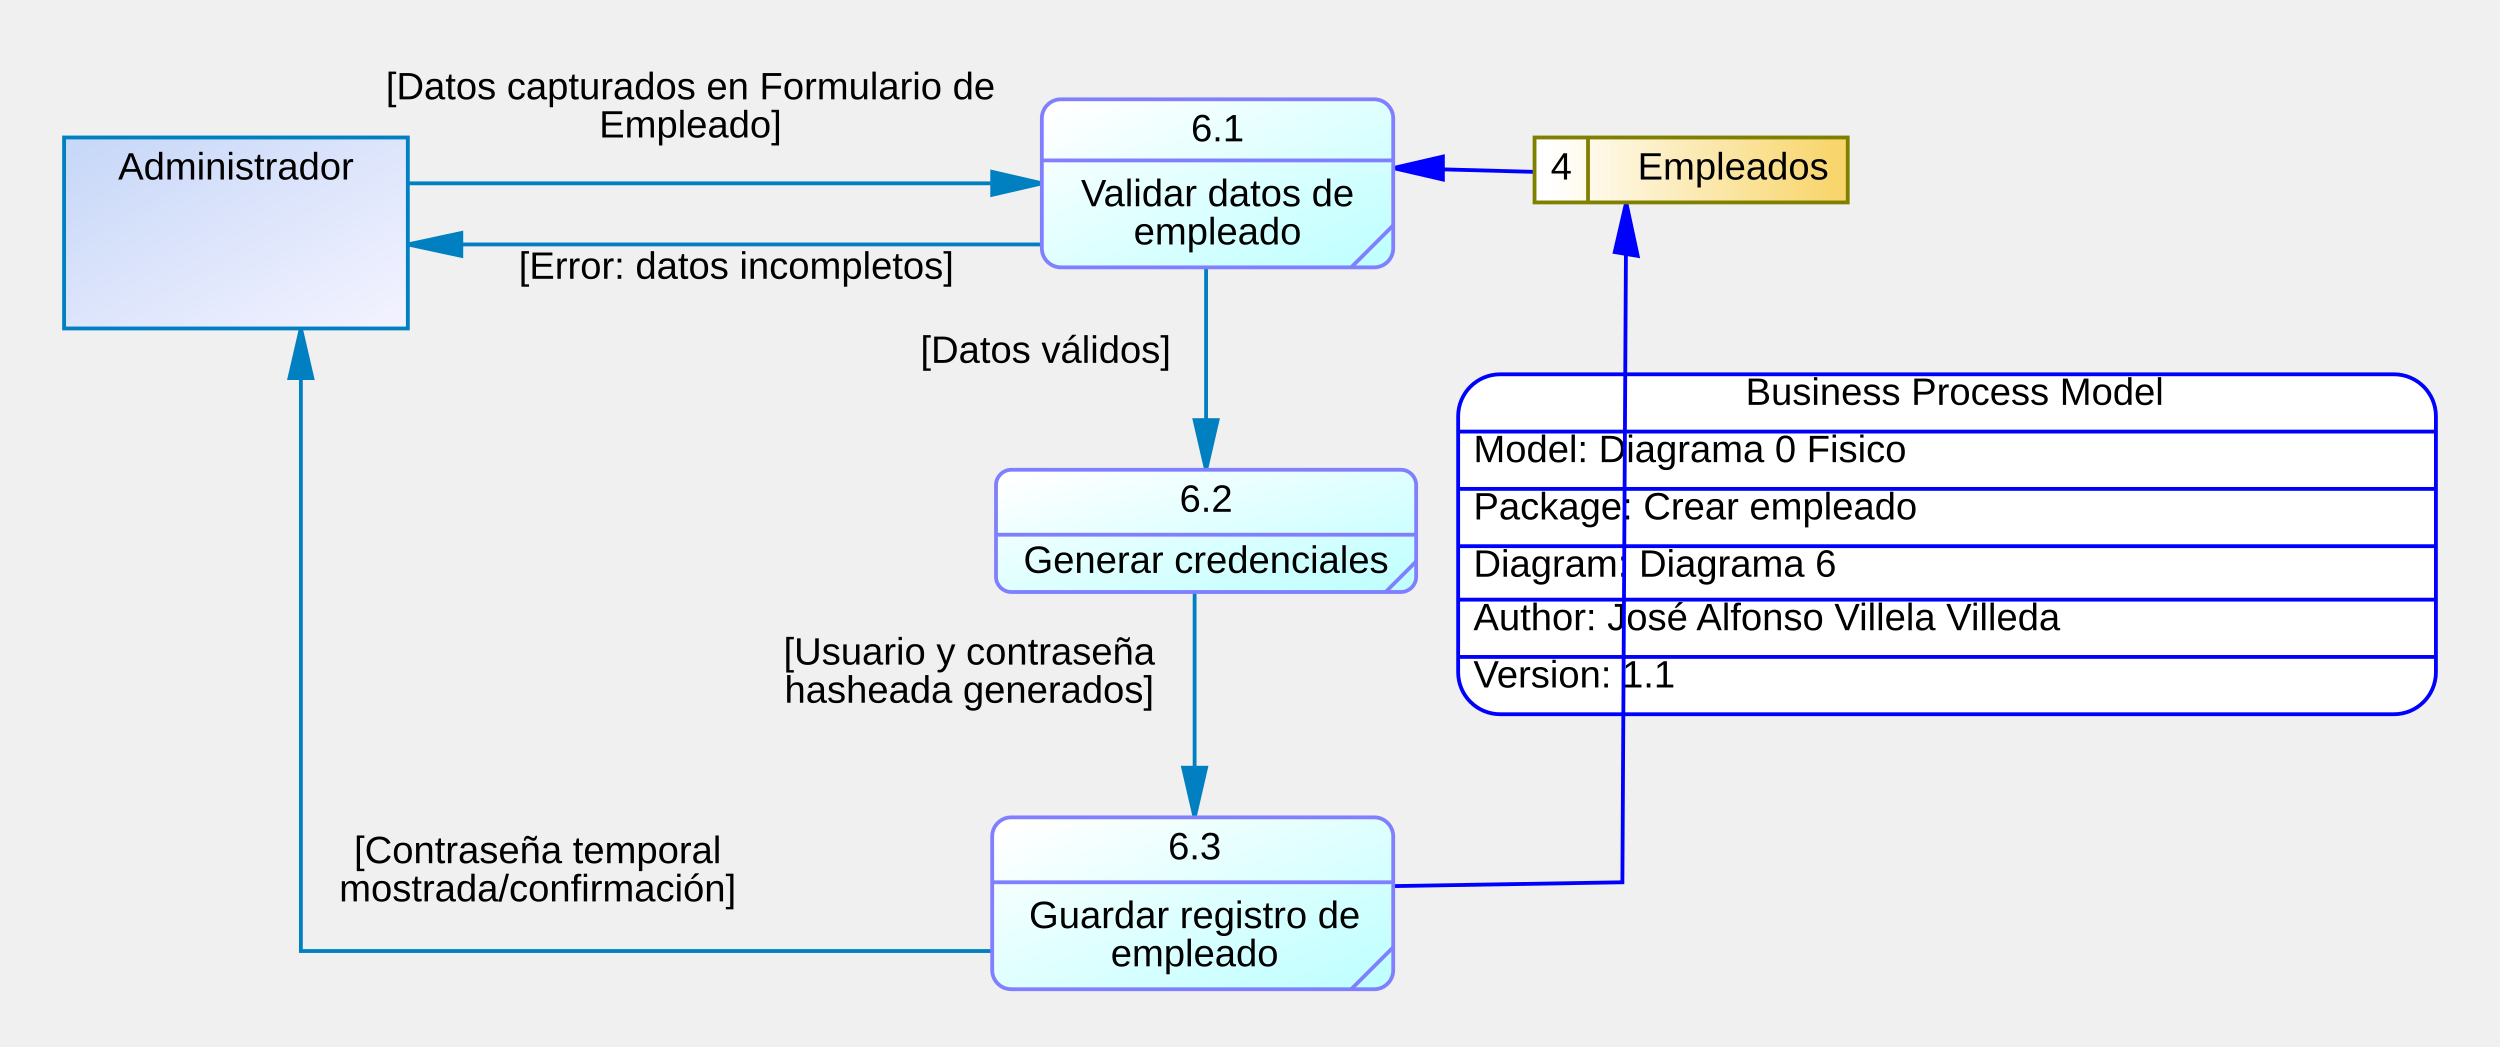
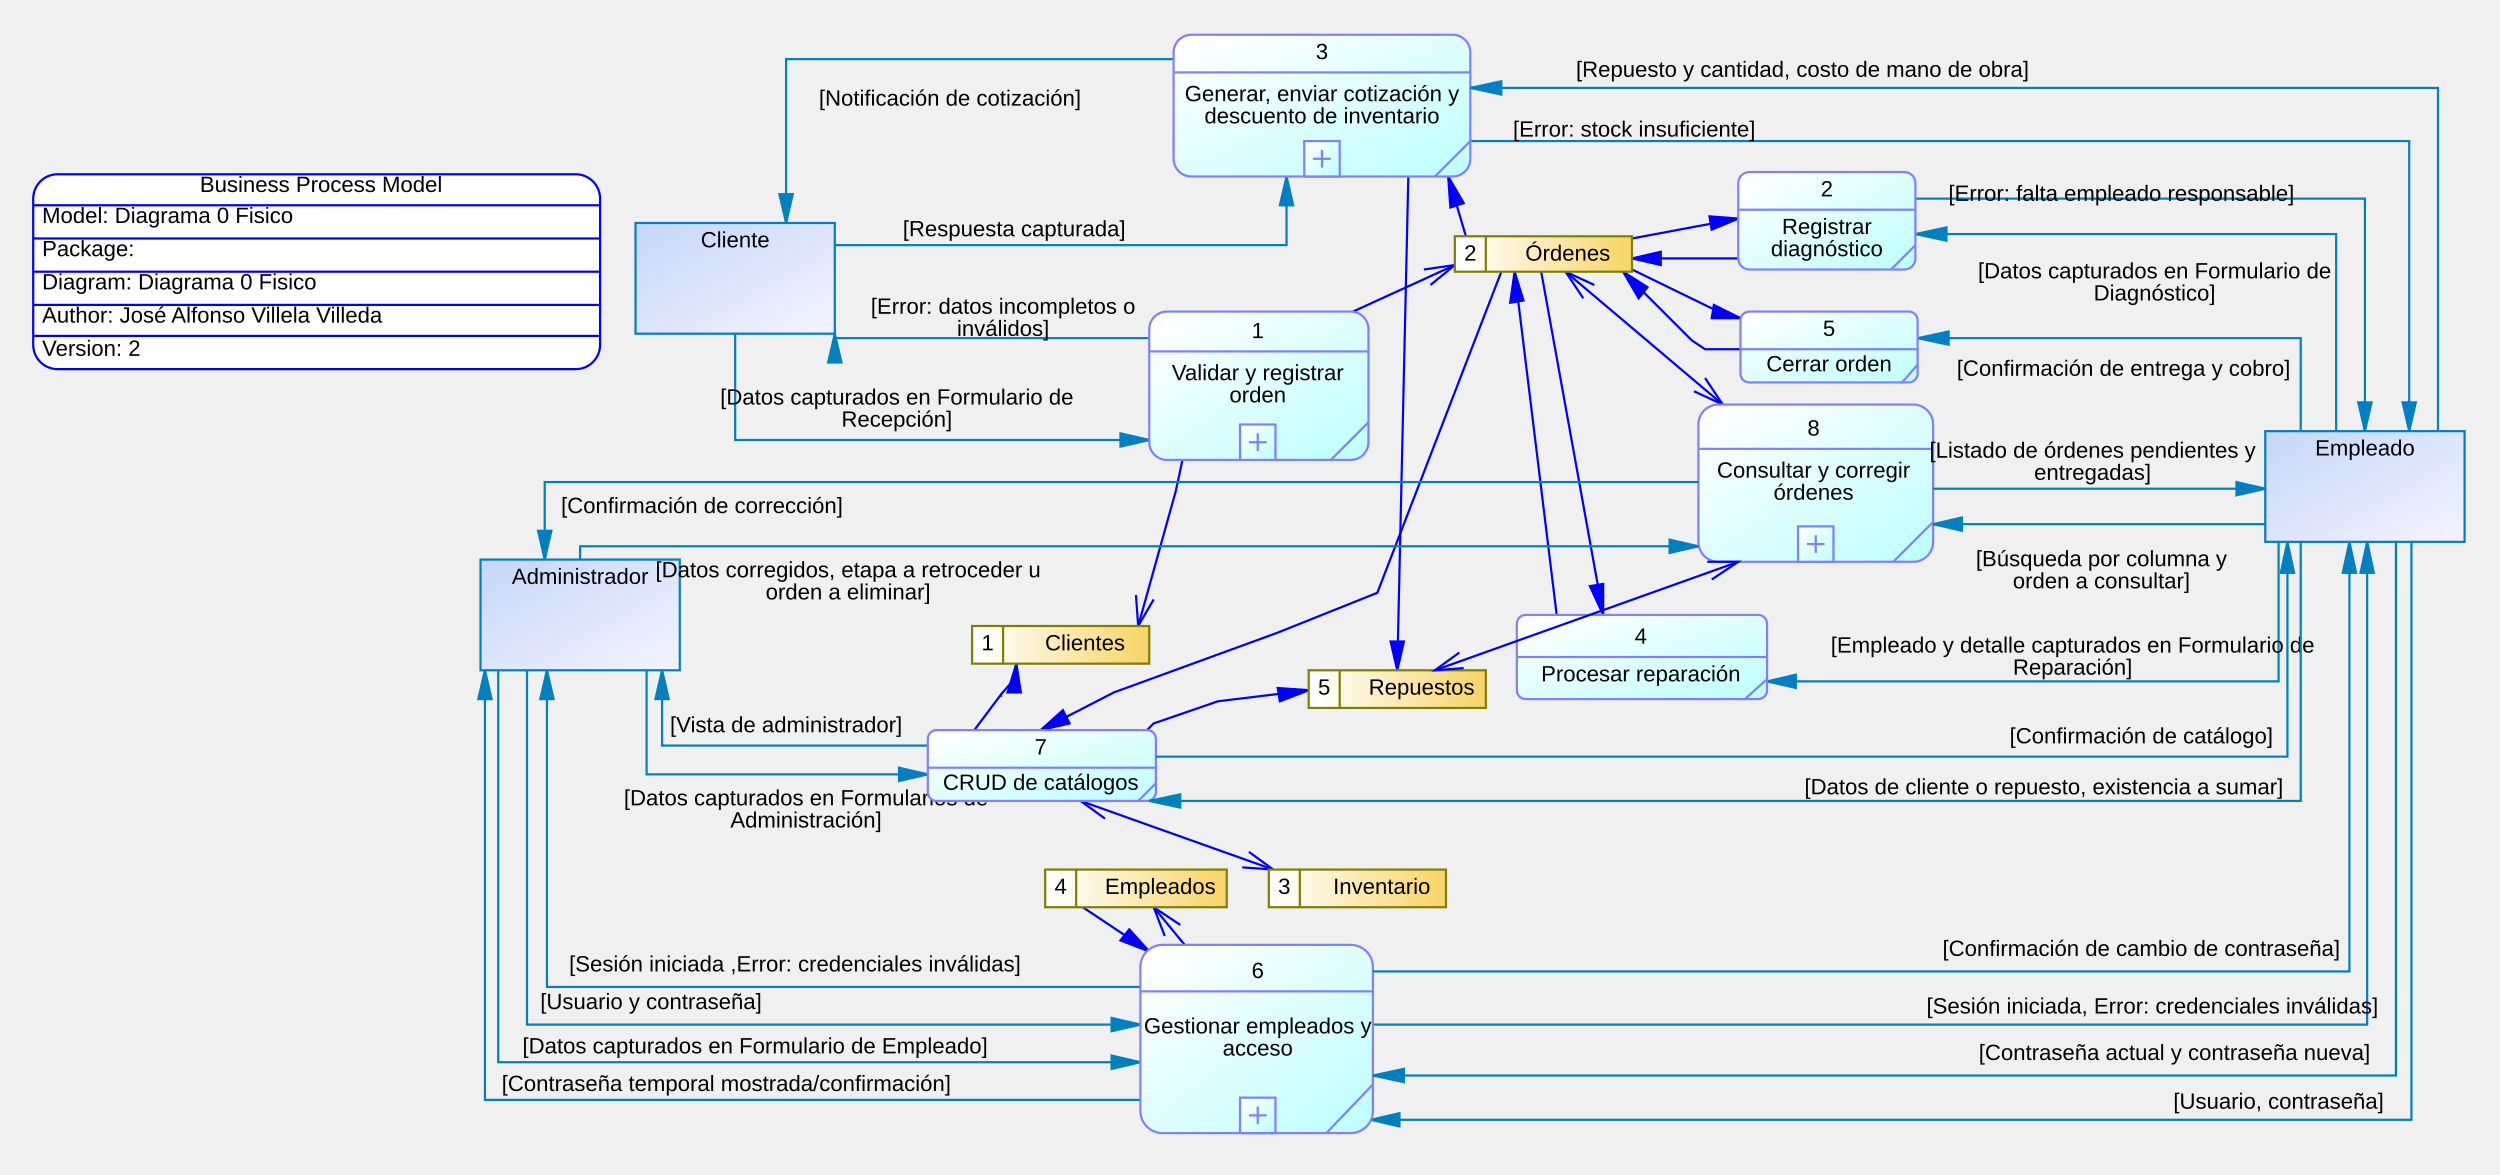
- <svg xmlns="http://www.w3.org/2000/svg" xmlns:xlink="http://www.w3.org/1999/xlink" width="172mm" height="72mm" version="1.1" viewBox="0 0 651 274">
-   <rect x="380" y="98" rx="11" ry="11" fill="#ffffff" width="256" height="89" stroke="#0000ff" stroke-width="1" />
-   <text x="510" y="106" fill="#000000" font-size="10" font-family="'Arial Unicode MS','Arial'" text-anchor="middle">Business Process Model</text>
-   <text x="384" y="121" fill="#000000" font-size="10" font-family="'Arial Unicode MS','Arial'" text-anchor="start">Model: Diagrama 0 Fisico</text>
-   <text x="384" y="136" fill="#000000" font-size="10" font-family="'Arial Unicode MS','Arial'" text-anchor="start">Package: Crear empleado</text>
-   <text x="384" y="151" fill="#000000" font-size="10" font-family="'Arial Unicode MS','Arial'" text-anchor="start">Diagram: Diagrama 6</text>
-   <text x="384" y="165" fill="#000000" font-size="10" font-family="'Arial Unicode MS','Arial'" text-anchor="start">Author: José Alfonso Villela Villeda</text>
-   <text x="384" y="180" fill="#000000" font-size="10" font-family="'Arial Unicode MS','Arial'" text-anchor="start">Version: 1.1</text>
-   <line x1="380" x2="636" y1="172" y2="172" stroke="#0000ff" stroke-width="1" />
-   <line x1="380" x2="636" y1="157" y2="157" stroke="#0000ff" stroke-width="1" />
-   <line x1="380" x2="636" y1="143" y2="143" stroke="#0000ff" stroke-width="1" />
-   <line x1="380" x2="636" y1="128" y2="128" stroke="#0000ff" stroke-width="1" />
-   <line x1="380" x2="636" y1="113" y2="113" stroke="#0000ff" stroke-width="1" />
-   <a target="_parent" xlink:href="Repo32.htm#3">
-     <polyline fill="none" points="105,48 271,48" stroke="#0080c0" stroke-width="1" />
-     <polygon fill="#0080c0" points="271,48 258,51 258,45" stroke="#0080c0" stroke-width="1" stroke-linejoin="miter" />
-     <text x="179" y="26" fill="#000000" font-size="10" font-family="'Arial Unicode MS','Arial'" text-anchor="middle">[Datos capturados en Formulario de </text>
-     <text x="179" y="36" fill="#000000" font-size="10" font-family="'Arial Unicode MS','Arial'" text-anchor="middle">Empleado]</text>
-   </a>
-   <polyline fill="none" points="363,44 400,45" stroke="#0000ff" stroke-width="1" />
-   <polygon fill="#0000ff" points="363,44 376,41 376,47" stroke="#0000ff" stroke-width="1" stroke-linejoin="miter" />
-   <a target="_parent" xlink:href="Repo30.htm#3">
-     <polyline fill="none" points="314,70 314,123" stroke="#0080c0" stroke-width="1" />
-     <polygon fill="#0080c0" points="314,123 311,110 317,110" stroke="#0080c0" stroke-width="1" stroke-linejoin="miter" />
-     <text x="272" y="95" fill="#000000" font-size="10" font-family="'Arial Unicode MS','Arial'" text-anchor="middle">[Datos válidos]</text>
-   </a>
-   <polyline fill="none" points="271,64 105,64" stroke="#0080c0" stroke-width="1" />
-   <polygon fill="#0080c0" points="105,64 119,61 119,67" stroke="#0080c0" stroke-width="1" stroke-linejoin="miter" />
-   <text x="191" y="73" fill="#000000" font-size="10" font-family="'Arial Unicode MS','Arial'" text-anchor="middle">[Error: datos incompletos]</text>
-   <a target="_parent" xlink:href="Repo31.htm#3">
-     <polyline fill="none" points="311,155 311,214" stroke="#0080c0" stroke-width="1" />
-     <polygon fill="#0080c0" points="311,214 308,201 314,201" stroke="#0080c0" stroke-width="1" stroke-linejoin="miter" />
-     <text x="252" y="174" fill="#000000" font-size="10" font-family="'Arial Unicode MS','Arial'" text-anchor="middle">[Usuario y contraseña </text>
-     <text x="252" y="184" fill="#000000" font-size="10" font-family="'Arial Unicode MS','Arial'" text-anchor="middle">hasheada generados]</text>
-   </a>
-   <polyline fill="none" points="363,232 423,231 424,53" stroke="#0000ff" stroke-width="1" />
-   <polygon fill="#0000ff" points="424,53 427,67 421,66" stroke="#0000ff" stroke-width="1" stroke-linejoin="miter" />
-   <a target="_parent" xlink:href="Repo29.htm#11">
-     <polyline fill="none" points="258,249 77,249 77,86" stroke="#0080c0" stroke-width="1" />
-     <polygon fill="#0080c0" points="77,86 80,99 74,99" stroke="#0080c0" stroke-width="1" stroke-linejoin="miter" />
-     <text x="139" y="226" fill="#000000" font-size="10" font-family="'Arial Unicode MS','Arial'" text-anchor="middle">[Contraseña temporal </text>
-     <text x="139" y="236" fill="#000000" font-size="10" font-family="'Arial Unicode MS','Arial'" text-anchor="middle">mostrada/confirmación]</text>
-   </a>
-   <a target="_parent" xlink:href="Repo26.htm#6">
-     <defs>
-       <linearGradient id="Gradient1" x1="0%" x2="100%" y1="0%" y2="100%" gradientUnits="objectBoundingBox">
-         <stop offset="5%" stop-color="#c8d8f8" />
-         <stop offset="95%" stop-color="#f2f2ff" />
-       </linearGradient>
-     </defs>
-     <rect x="15" y="36" fill="url(#Gradient1)" width="90" height="50" stroke="#0080c0" stroke-width="1" />
-     <text x="60" y="47" fill="#000000" font-size="10" font-family="'Arial Unicode MS','Arial'" text-anchor="middle">Administrador</text>
-   </a>
+ <svg xmlns="http://www.w3.org/2000/svg" xmlns:xlink="http://www.w3.org/1999/xlink" width="298mm" height="140mm" version="1.1" viewBox="0 0 1129 529">
+   <rect x="15" y="78" rx="11" ry="11" fill="#ffffff" width="256" height="88" stroke="#0000ff" stroke-width="1" />
+   <text x="145" y="86" fill="#000000" font-size="10" font-family="'Arial Unicode MS','Arial'" text-anchor="middle">Business Process Model</text>
+   <text x="19" y="100" fill="#000000" font-size="10" font-family="'Arial Unicode MS','Arial'" text-anchor="start">Model: Diagrama 0 Fisico</text>
+   <text x="19" y="115" fill="#000000" font-size="10" font-family="'Arial Unicode MS','Arial'" text-anchor="start">Package: </text>
+   <text x="19" y="130" fill="#000000" font-size="10" font-family="'Arial Unicode MS','Arial'" text-anchor="start">Diagram: Diagrama 0 Fisico</text>
+   <text x="19" y="145" fill="#000000" font-size="10" font-family="'Arial Unicode MS','Arial'" text-anchor="start">Author: José Alfonso Villela Villeda</text>
+   <text x="19" y="160" fill="#000000" font-size="10" font-family="'Arial Unicode MS','Arial'" text-anchor="start">Version: 2</text>
+   <line x1="15" x2="271" y1="151" y2="151" stroke="#0000ff" stroke-width="1" />
+   <line x1="15" x2="271" y1="137" y2="137" stroke="#0000ff" stroke-width="1" />
+   <line x1="15" x2="271" y1="122" y2="122" stroke="#0000ff" stroke-width="1" />
+   <line x1="15" x2="271" y1="107" y2="107" stroke="#0000ff" stroke-width="1" />
+   <line x1="15" x2="271" y1="92" y2="92" stroke="#0000ff" stroke-width="1" />
+   <a target="_parent" xlink:href="Repo62.htm#42">
+     <polyline fill="none" points="332,150 332,198 519,198" stroke="#0080c0" stroke-width="1" />
+     <polygon fill="#0080c0" points="519,198 506,201 506,195" stroke="#0080c0" stroke-width="1" stroke-linejoin="miter" />
+     <text x="405" y="182" fill="#000000" font-size="10" font-family="'Arial Unicode MS','Arial'" text-anchor="middle">[Datos capturados en Formulario de </text>
+     <text x="405" y="192" fill="#000000" font-size="10" font-family="'Arial Unicode MS','Arial'" text-anchor="middle">Recepción]</text>
+   </a>
+   <polyline fill="none" points="534,207 531,221 514,282" stroke="#0000ff" stroke-width="1" />
+   <polyline fill="none" points="513,268 514,282 521,270" stroke="#0000ff" stroke-width="1" />
+   <polyline fill="none" points="611,140 657,119" stroke="#0000ff" stroke-width="1" />
+   <polyline fill="none" points="646,128 657,119 643,121" stroke="#0000ff" stroke-width="1" />
+   <a target="_parent" xlink:href="Repo62.htm#67">
+     <polyline fill="none" points="519,152 377,152 377,150" stroke="#0080c0" stroke-width="1" />
+     <polygon fill="#0080c0" points="377,150 380,163 374,163" stroke="#0080c0" stroke-width="1" stroke-linejoin="miter" />
+     <text x="453" y="141" fill="#000000" font-size="10" font-family="'Arial Unicode MS','Arial'" text-anchor="middle">[Error: datos incompletos o </text>
+     <text x="453" y="151" fill="#000000" font-size="10" font-family="'Arial Unicode MS','Arial'" text-anchor="middle">inválidos]</text>
+   </a>
+   <a target="_parent" xlink:href="Repo62.htm#32">
+     <polyline fill="none" points="1055,194 1055,105 865,105" stroke="#0080c0" stroke-width="1" />
+     <polygon fill="#0080c0" points="865,105 879,102 879,108" stroke="#0080c0" stroke-width="1" stroke-linejoin="miter" />
+     <text x="973" y="125" fill="#000000" font-size="10" font-family="'Arial Unicode MS','Arial'" text-anchor="middle">[Datos capturados en Formulario de </text>
+     <text x="973" y="135" fill="#000000" font-size="10" font-family="'Arial Unicode MS','Arial'" text-anchor="middle">Diagnóstico]</text>
+   </a>
+   <polyline fill="none" points="785,98 737,107" stroke="#0000ff" stroke-width="1" />
+   <polygon fill="#0000ff" points="785,98 773,103 772,97" stroke="#0000ff" stroke-width="1" stroke-linejoin="miter" />
+   <polyline fill="none" points="785,116 737,116" stroke="#0000ff" stroke-width="1" />
+   <polygon fill="#0000ff" points="737,116 750,113 750,119" stroke="#0000ff" stroke-width="1" stroke-linejoin="miter" />
+   <polyline fill="none" points="654,79 662,106" stroke="#0000ff" stroke-width="1" />
+   <polygon fill="#0000ff" points="654,79 661,91 655,93" stroke="#0000ff" stroke-width="1" stroke-linejoin="miter" />
+   <a target="_parent" xlink:href="Repo62.htm#92">
+     <polyline fill="none" points="530,26 355,26 355,100" stroke="#0080c0" stroke-width="1" />
+     <polygon fill="#0080c0" points="355,100 352,87 358,87" stroke="#0080c0" stroke-width="1" stroke-linejoin="miter" />
+     <text x="429" y="47" fill="#000000" font-size="10" font-family="'Arial Unicode MS','Arial'" text-anchor="middle">[Notificación de cotización]</text>
+   </a>
+   <a target="_parent" xlink:href="Repo62.htm#97">
+     <polyline fill="none" points="377,110 581,110 581,79" stroke="#0080c0" stroke-width="1" />
+     <polygon fill="#0080c0" points="581,79 584,92 578,92" stroke="#0080c0" stroke-width="1" stroke-linejoin="miter" />
+     <text x="458" y="106" fill="#000000" font-size="10" font-family="'Arial Unicode MS','Arial'" text-anchor="middle">[Respuesta capturada]</text>
+   </a>
+   <a target="_parent" xlink:href="Repo62.htm#62">
+     <polyline fill="none" points="1029,244 1029,307 798,307" stroke="#0080c0" stroke-width="1" />
+     <polygon fill="#0080c0" points="798,307 811,304 811,310" stroke="#0080c0" stroke-width="1" stroke-linejoin="miter" />
+     <text x="936" y="294" fill="#000000" font-size="10" font-family="'Arial Unicode MS','Arial'" text-anchor="middle">[Empleado y detalle capturados en Formulario de </text>
+     <text x="936" y="304" fill="#000000" font-size="10" font-family="'Arial Unicode MS','Arial'" text-anchor="middle">Reparación]</text>
+   </a>
+   <polyline fill="none" points="724,277 696,122" stroke="#0000ff" stroke-width="1" />
+   <polygon fill="#0000ff" points="724,277 718,264 724,263" stroke="#0000ff" stroke-width="1" stroke-linejoin="miter" />
+   <polyline fill="none" points="703,277 684,122" stroke="#0000ff" stroke-width="1" />
+   <polygon fill="#0000ff" points="684,122 688,135 682,136" stroke="#0000ff" stroke-width="1" stroke-linejoin="miter" />
+   <a target="_parent" xlink:href="Repo62.htm#77">
+     <polyline fill="none" points="664,63 1088,63 1088,194" stroke="#0080c0" stroke-width="1" />
+     <polygon fill="#0080c0" points="1088,194 1085,181 1091,181" stroke="#0080c0" stroke-width="1" stroke-linejoin="miter" />
+     <text x="738" y="61" fill="#000000" font-size="10" font-family="'Arial Unicode MS','Arial'" text-anchor="middle">[Error: stock insuficiente]</text>
+   </a>
+   <polyline fill="none" points="786,143 776,140 737,121" stroke="#0000ff" stroke-width="1" />
+   <polygon fill="#0000ff" points="786,143 773,143 774,137" stroke="#0000ff" stroke-width="1" stroke-linejoin="miter" />
+   <polyline fill="none" points="786,157 770,157 764,153 733,122" stroke="#0000ff" stroke-width="1" />
+   <polygon fill="#0000ff" points="733,122 744,129 740,134" stroke="#0000ff" stroke-width="1" stroke-linejoin="miter" />
+   <a target="_parent" xlink:href="Repo62.htm#17">
+     <polyline fill="none" points="1039,194 1039,152 866,152" stroke="#0080c0" stroke-width="1" />
+     <polygon fill="#0080c0" points="866,152 880,149 880,155" stroke="#0080c0" stroke-width="1" stroke-linejoin="miter" />
+     <text x="959" y="169" fill="#000000" font-size="10" font-family="'Arial Unicode MS','Arial'" text-anchor="middle">[Confirmación de entrega y cobro]</text>
+   </a>
+   <a target="_parent" xlink:href="Repo62.htm#37">
+     <polyline fill="none" points="225,302 225,479 515,479" stroke="#0080c0" stroke-width="1" />
+     <polygon fill="#0080c0" points="515,479 502,482 502,476" stroke="#0080c0" stroke-width="1" stroke-linejoin="miter" />
+     <text x="341" y="475" fill="#000000" font-size="10" font-family="'Arial Unicode MS','Arial'" text-anchor="middle">[Datos capturados en Formulario de Empleado]</text>
+   </a>
+   <polyline fill="none" points="535,426 521,409" stroke="#0000ff" stroke-width="1" />
+   <polyline fill="none" points="533,417 521,409 526,422" stroke="#0000ff" stroke-width="1" />
+   <polyline fill="none" points="519,429 489,409" stroke="#0000ff" stroke-width="1" />
+   <polygon fill="#0000ff" points="519,429 506,424 510,419" stroke="#0000ff" stroke-width="1" stroke-linejoin="miter" />
+   <a target="_parent" xlink:href="Repo62.htm#27">
+     <polyline fill="none" points="515,496 219,496 219,302" stroke="#0080c0" stroke-width="1" />
+     <polygon fill="#0080c0" points="219,302 222,315 216,315" stroke="#0080c0" stroke-width="1" stroke-linejoin="miter" />
+     <text x="328" y="492" fill="#000000" font-size="10" font-family="'Arial Unicode MS','Arial'" text-anchor="middle">[Contraseña temporal mostrada/confirmación]</text>
+   </a>
+   <a target="_parent" xlink:href="Repo62.htm#117">
+     <polyline fill="none" points="1089,244 1089,505 619,505" stroke="#0080c0" stroke-width="1" />
+     <polygon fill="#0080c0" points="619,505 632,502 632,508" stroke="#0080c0" stroke-width="1" stroke-linejoin="miter" />
+     <text x="1029" y="500" fill="#000000" font-size="10" font-family="'Arial Unicode MS','Arial'" text-anchor="middle">[Usuario, contraseña]</text>
+   </a>
+   <a target="_parent" xlink:href="Repo62.htm#102">
+     <polyline fill="none" points="620,462 1069,462 1069,244" stroke="#0080c0" stroke-width="1" />
+     <polygon fill="#0080c0" points="1069,244 1072,258 1066,258" stroke="#0080c0" stroke-width="1" stroke-linejoin="miter" />
+     <text x="972" y="457" fill="#000000" font-size="10" font-family="'Arial Unicode MS','Arial'" text-anchor="middle">[Sesión iniciada, Error: credenciales inválidas]</text>
+   </a>
+   <a target="_parent" xlink:href="Repo62.htm#112">
+     <polyline fill="none" points="238,302 238,462 515,462" stroke="#0080c0" stroke-width="1" />
+     <polygon fill="#0080c0" points="515,462 502,465 502,459" stroke="#0080c0" stroke-width="1" stroke-linejoin="miter" />
+     <text x="294" y="455" fill="#000000" font-size="10" font-family="'Arial Unicode MS','Arial'" text-anchor="middle">[Usuario y contraseña]</text>
+   </a>
+   <a target="_parent" xlink:href="Repo62.htm#107">
+     <polyline fill="none" points="515,445 247,445 247,302" stroke="#0080c0" stroke-width="1" />
+     <polygon fill="#0080c0" points="247,302 250,315 244,315" stroke="#0080c0" stroke-width="1" stroke-linejoin="miter" />
+     <text x="359" y="438" fill="#000000" font-size="10" font-family="'Arial Unicode MS','Arial'" text-anchor="middle">[Sesión iniciada ,Error: credenciales inválidas]</text>
+   </a>
+   <a target="_parent" xlink:href="Repo62.htm#47">
+     <polyline fill="none" points="292,302 292,349 419,349" stroke="#0080c0" stroke-width="1" />
+     <polygon fill="#0080c0" points="419,349 406,352 406,346" stroke="#0080c0" stroke-width="1" stroke-linejoin="miter" />
+     <text x="364" y="363" fill="#000000" font-size="10" font-family="'Arial Unicode MS','Arial'" text-anchor="middle">[Datos capturados en Formularios de </text>
+     <text x="364" y="373" fill="#000000" font-size="10" font-family="'Arial Unicode MS','Arial'" text-anchor="middle">Administración]</text>
+   </a>
+   <polyline fill="none" points="470,329 503,312 577,285 622,267 678,122" stroke="#0000ff" stroke-width="1" />
+   <polygon fill="#0000ff" points="470,329 480,320 483,326" stroke="#0000ff" stroke-width="1" stroke-linejoin="miter" />
+   <polyline fill="none" points="440,329 452,313 452,314 452,313 458,306 458,305 459,299" stroke="#0000ff" stroke-width="1" />
+   <polygon fill="#0000ff" points="459,299 461,312 455,312" stroke="#0000ff" stroke-width="1" stroke-linejoin="miter" />
+   <polyline fill="none" points="488,361 575,392" stroke="#0000ff" stroke-width="1" />
+   <polyline fill="none" points="502,361 488,361 499,369" stroke="#0000ff" stroke-width="1" />
+   <polyline fill="none" points="561,391 575,392 564,384" stroke="#0000ff" stroke-width="1" />
+   <polyline fill="none" points="518,329 521,326 550,316 591,311" stroke="#0000ff" stroke-width="1" />
+   <polygon fill="#0000ff" points="591,311 578,316 577,310" stroke="#0000ff" stroke-width="1" stroke-linejoin="miter" />
+   <a target="_parent" xlink:href="Repo62.htm#122">
+     <polyline fill="none" points="419,336 299,336 299,302" stroke="#0080c0" stroke-width="1" />
+     <polygon fill="#0080c0" points="299,302 302,315 296,315" stroke="#0080c0" stroke-width="1" stroke-linejoin="miter" />
+     <text x="355" y="330" fill="#000000" font-size="10" font-family="'Arial Unicode MS','Arial'" text-anchor="middle">[Vista de administrador]</text>
+   </a>
+   <a target="_parent" xlink:href="Repo62.htm#72">
+     <polyline fill="none" points="865,89 1068,89 1068,194" stroke="#0080c0" stroke-width="1" />
+     <polygon fill="#0080c0" points="1068,194 1065,181 1071,181" stroke="#0080c0" stroke-width="1" stroke-linejoin="miter" />
+     <text x="958" y="90" fill="#000000" font-size="10" font-family="'Arial Unicode MS','Arial'" text-anchor="middle">[Error: falta empleado responsable]</text>
+   </a>
+   <polyline fill="none" points="636,79 631,302" stroke="#0000ff" stroke-width="1" />
+   <polygon fill="#0000ff" points="631,302 628,289 634,289" stroke="#0000ff" stroke-width="1" stroke-linejoin="miter" />
+   <polyline fill="none" points="778,182 707,122" stroke="#0000ff" stroke-width="1" />
+   <polyline fill="none" points="765,176 778,182 770,170" stroke="#0000ff" stroke-width="1" />
+   <polyline fill="none" points="720,128 707,122 715,134" stroke="#0000ff" stroke-width="1" />
+   <defs>
+     <linearGradient id="Gradient1" x1="0%" x2="100%" y1="0%" y2="0%" gradientUnits="objectBoundingBox">
+       <stop offset="5%" stop-color="#ffffff" />
+       <stop offset="95%" stop-color="#f8d66d" />
+     </linearGradient>
+   </defs>
+   <rect x="439" y="282" fill="url(#Gradient1)" width="80" height="17" stroke="#808000" stroke-width="1" />
+   <line x1="453" x2="453" y1="282" y2="299" stroke="#808000" stroke-width="1" />
+   <text x="446" y="293" fill="#000000" font-size="10" font-family="'Arial Unicode MS','Arial'" text-anchor="middle">1</text>
+   <text x="490" y="293" fill="#000000" font-size="10" font-family="'Arial Unicode MS','Arial'" text-anchor="middle">Clientes</text>
  <defs>
    <linearGradient id="Gradient2" x1="0%" x2="100%" y1="0%" y2="0%" gradientUnits="objectBoundingBox">
      <stop offset="5%" stop-color="#ffffff" />
      <stop offset="95%" stop-color="#f8d66d" />
    </linearGradient>
  </defs>
-   <rect x="400" y="36" fill="url(#Gradient2)" width="82" height="17" stroke="#808000" stroke-width="1" />
-   <line x1="414" x2="414" y1="36" y2="53" stroke="#808000" stroke-width="1" />
-   <text x="407" y="47" fill="#000000" font-size="10" font-family="'Arial Unicode MS','Arial'" text-anchor="middle">4</text>
-   <text x="452" y="47" fill="#000000" font-size="10" font-family="'Arial Unicode MS','Arial'" text-anchor="middle">Empleados</text>
-   <a target="_parent" xlink:href="Repo32.htm#1">
-     <defs>
-       <linearGradient id="Gradient3" x1="0%" x2="100%" y1="0%" y2="100%" gradientUnits="objectBoundingBox">
-         <stop offset="5%" stop-color="#ffffff" />
-         <stop offset="95%" stop-color="#c0ffff" />
-       </linearGradient>
-     </defs>
-     <rect x="271" y="26" rx="5" ry="5" fill="url(#Gradient3)" width="92" height="44" stroke="#8080ff" stroke-width="1" />
-     <line x1="352" x2="363" y1="70" y2="59" stroke="#8080ff" stroke-width="1" />
-     <text x="317" y="37" fill="#000000" font-size="10" font-family="'Arial Unicode MS','Arial'" text-anchor="middle">6.1</text>
-     <line x1="271" x2="363" y1="42" y2="42" stroke="#8080ff" stroke-width="1" />
-     <text x="317" y="54" fill="#000000" font-size="10" font-family="'Arial Unicode MS','Arial'" text-anchor="middle">Validar datos de </text>
-     <text x="317" y="64" fill="#000000" font-size="10" font-family="'Arial Unicode MS','Arial'" text-anchor="middle">empleado</text>
-   </a>
-   <a target="_parent" xlink:href="Repo30.htm#1">
-     <defs>
-       <linearGradient id="Gradient4" x1="0%" x2="100%" y1="0%" y2="100%" gradientUnits="objectBoundingBox">
-         <stop offset="5%" stop-color="#ffffff" />
-         <stop offset="95%" stop-color="#c0ffff" />
-       </linearGradient>
-     </defs>
-     <rect x="259" y="123" rx="4" ry="4" fill="url(#Gradient4)" width="110" height="32" stroke="#8080ff" stroke-width="1" />
-     <line x1="361" x2="369" y1="155" y2="147" stroke="#8080ff" stroke-width="1" />
-     <text x="314" y="134" fill="#000000" font-size="10" font-family="'Arial Unicode MS','Arial'" text-anchor="middle">6.2</text>
-     <line x1="259" x2="369" y1="140" y2="140" stroke="#8080ff" stroke-width="1" />
-     <text x="314" y="150" fill="#000000" font-size="10" font-family="'Arial Unicode MS','Arial'" text-anchor="middle">Generar credenciales</text>
-   </a>
-   <a target="_parent" xlink:href="Repo31.htm#1">
-     <defs>
-       <linearGradient id="Gradient5" x1="0%" x2="100%" y1="0%" y2="100%" gradientUnits="objectBoundingBox">
-         <stop offset="5%" stop-color="#ffffff" />
-         <stop offset="95%" stop-color="#c0ffff" />
-       </linearGradient>
-     </defs>
-     <rect x="258" y="214" rx="5" ry="5" fill="url(#Gradient5)" width="105" height="45" stroke="#8080ff" stroke-width="1" />
-     <line x1="352" x2="363" y1="259" y2="248" stroke="#8080ff" stroke-width="1" />
-     <text x="311" y="225" fill="#000000" font-size="10" font-family="'Arial Unicode MS','Arial'" text-anchor="middle">6.3</text>
-     <line x1="258" x2="363" y1="231" y2="231" stroke="#8080ff" stroke-width="1" />
-     <text x="311" y="243" fill="#000000" font-size="10" font-family="'Arial Unicode MS','Arial'" text-anchor="middle">Guardar registro de </text>
-     <text x="311" y="253" fill="#000000" font-size="10" font-family="'Arial Unicode MS','Arial'" text-anchor="middle">empleado</text>
+   <rect x="657" y="106" fill="url(#Gradient2)" width="80" height="16" stroke="#808000" stroke-width="1" />
+   <line x1="671" x2="671" y1="106" y2="122" stroke="#808000" stroke-width="1" />
+   <text x="664" y="117" fill="#000000" font-size="10" font-family="'Arial Unicode MS','Arial'" text-anchor="middle">2</text>
+   <text x="708" y="117" fill="#000000" font-size="10" font-family="'Arial Unicode MS','Arial'" text-anchor="middle">Órdenes</text>
+   <defs>
+     <linearGradient id="Gradient3" x1="0%" x2="100%" y1="0%" y2="0%" gradientUnits="objectBoundingBox">
+       <stop offset="5%" stop-color="#ffffff" />
+       <stop offset="95%" stop-color="#f8d66d" />
+     </linearGradient>
+   </defs>
+   <rect x="573" y="392" fill="url(#Gradient3)" width="80" height="17" stroke="#808000" stroke-width="1" />
+   <line x1="587" x2="587" y1="392" y2="409" stroke="#808000" stroke-width="1" />
+   <text x="580" y="403" fill="#000000" font-size="10" font-family="'Arial Unicode MS','Arial'" text-anchor="middle">3</text>
+   <text x="624" y="403" fill="#000000" font-size="10" font-family="'Arial Unicode MS','Arial'" text-anchor="middle">Inventario</text>
+   <defs>
+     <linearGradient id="Gradient4" x1="0%" x2="100%" y1="0%" y2="0%" gradientUnits="objectBoundingBox">
+       <stop offset="5%" stop-color="#ffffff" />
+       <stop offset="95%" stop-color="#f8d66d" />
+     </linearGradient>
+   </defs>
+   <rect x="472" y="392" fill="url(#Gradient4)" width="82" height="17" stroke="#808000" stroke-width="1" />
+   <line x1="486" x2="486" y1="392" y2="409" stroke="#808000" stroke-width="1" />
+   <text x="479" y="403" fill="#000000" font-size="10" font-family="'Arial Unicode MS','Arial'" text-anchor="middle">4</text>
+   <text x="524" y="403" fill="#000000" font-size="10" font-family="'Arial Unicode MS','Arial'" text-anchor="middle">Empleados</text>
+   <defs>
+     <linearGradient id="Gradient5" x1="0%" x2="100%" y1="0%" y2="0%" gradientUnits="objectBoundingBox">
+       <stop offset="5%" stop-color="#ffffff" />
+       <stop offset="95%" stop-color="#f8d66d" />
+     </linearGradient>
+   </defs>
+   <rect x="591" y="302" fill="url(#Gradient5)" width="80" height="17" stroke="#808000" stroke-width="1" />
+   <line x1="605" x2="605" y1="302" y2="319" stroke="#808000" stroke-width="1" />
+   <text x="598" y="313" fill="#000000" font-size="10" font-family="'Arial Unicode MS','Arial'" text-anchor="middle">5</text>
+   <text x="642" y="313" fill="#000000" font-size="10" font-family="'Arial Unicode MS','Arial'" text-anchor="middle">Repuestos</text>
+   <a target="_parent" xlink:href="Repo36.htm#7">
+     <defs>
+       <linearGradient id="Gradient6" x1="0%" x2="100%" y1="0%" y2="100%" gradientUnits="objectBoundingBox">
+         <stop offset="5%" stop-color="#c8d8f8" />
+         <stop offset="95%" stop-color="#f2f2ff" />
+       </linearGradient>
+     </defs>
+     <rect x="217" y="252" fill="url(#Gradient6)" width="90" height="50" stroke="#0080c0" stroke-width="1" />
+     <text x="262" y="263" fill="#000000" font-size="10" font-family="'Arial Unicode MS','Arial'" text-anchor="middle">Administrador</text>
+   </a>
+   <a target="_parent" xlink:href="Repo42.htm#11">
+     <defs>
+       <linearGradient id="Gradient7" x1="0%" x2="100%" y1="0%" y2="100%" gradientUnits="objectBoundingBox">
+         <stop offset="5%" stop-color="#c8d8f8" />
+         <stop offset="95%" stop-color="#f2f2ff" />
+       </linearGradient>
+     </defs>
+     <rect x="287" y="100" fill="url(#Gradient7)" width="90" height="50" stroke="#0080c0" stroke-width="1" />
+     <text x="332" y="111" fill="#000000" font-size="10" font-family="'Arial Unicode MS','Arial'" text-anchor="middle">Cliente</text>
+   </a>
+   <defs>
+     <linearGradient id="Gradient8" x1="0%" x2="100%" y1="0%" y2="100%" gradientUnits="objectBoundingBox">
+       <stop offset="5%" stop-color="#c8d8f8" />
+       <stop offset="95%" stop-color="#f2f2ff" />
+     </linearGradient>
+   </defs>
+   <rect x="1023" y="194" fill="url(#Gradient8)" width="90" height="50" stroke="#0080c0" stroke-width="1" />
+   <text x="1068" y="205" fill="#000000" font-size="10" font-family="'Arial Unicode MS','Arial'" text-anchor="middle">Empleado</text>
+   <a target="_parent" xlink:href="Repo58.htm#1">
+     <defs>
+       <linearGradient id="Gradient9" x1="0%" x2="100%" y1="0%" y2="100%" gradientUnits="objectBoundingBox">
+         <stop offset="5%" stop-color="#ffffff" />
+         <stop offset="95%" stop-color="#c0ffff" />
+       </linearGradient>
+     </defs>
+     <rect x="519" y="140" rx="8" ry="8" fill="url(#Gradient9)" width="99" height="67" stroke="#8080ff" stroke-width="1" />
+     <line x1="601" x2="618" y1="207" y2="190" stroke="#8080ff" stroke-width="1" />
+     <defs>
+       <linearGradient id="Gradient10" x1="0%" x2="100%" y1="0%" y2="100%" gradientUnits="objectBoundingBox">
+         <stop offset="5%" stop-color="#ffffff" />
+         <stop offset="95%" stop-color="#c0ffff" />
+       </linearGradient>
+     </defs>
+     <rect x="560" y="191" fill="url(#Gradient10)" width="16" height="16" stroke="#8080ff" stroke-width="1" />
+     <line x1="564" x2="572" y1="199" y2="199" stroke="#8080ff" stroke-width="1" />
+     <line x1="568" x2="568" y1="203" y2="195" stroke="#8080ff" stroke-width="1" />
+     <text x="568" y="152" fill="#000000" font-size="10" font-family="'Arial Unicode MS','Arial'" text-anchor="middle">1</text>
+     <line x1="519" x2="618" y1="158" y2="158" stroke="#8080ff" stroke-width="1" />
+     <text x="568" y="171" fill="#000000" font-size="10" font-family="'Arial Unicode MS','Arial'" text-anchor="middle">Validar y registrar </text>
+     <text x="568" y="181" fill="#000000" font-size="10" font-family="'Arial Unicode MS','Arial'" text-anchor="middle">orden</text>
+   </a>
+   <a target="_parent" xlink:href="Repo57.htm#1">
+     <defs>
+       <linearGradient id="Gradient11" x1="0%" x2="100%" y1="0%" y2="100%" gradientUnits="objectBoundingBox">
+         <stop offset="5%" stop-color="#ffffff" />
+         <stop offset="95%" stop-color="#c0ffff" />
+       </linearGradient>
+     </defs>
+     <rect x="785" y="77" rx="5" ry="5" fill="url(#Gradient11)" width="80" height="44" stroke="#8080ff" stroke-width="1" />
+     <line x1="854" x2="865" y1="121" y2="110" stroke="#8080ff" stroke-width="1" />
+     <text x="825" y="88" fill="#000000" font-size="10" font-family="'Arial Unicode MS','Arial'" text-anchor="middle">2</text>
+     <line x1="785" x2="865" y1="94" y2="94" stroke="#8080ff" stroke-width="1" />
+     <text x="825" y="105" fill="#000000" font-size="10" font-family="'Arial Unicode MS','Arial'" text-anchor="middle">Registrar </text>
+     <text x="825" y="115" fill="#000000" font-size="10" font-family="'Arial Unicode MS','Arial'" text-anchor="middle">diagnóstico</text>
+   </a>
+   <a target="_parent" xlink:href="Repo42.htm#1">
+     <defs>
+       <linearGradient id="Gradient12" x1="0%" x2="100%" y1="0%" y2="100%" gradientUnits="objectBoundingBox">
+         <stop offset="5%" stop-color="#ffffff" />
+         <stop offset="95%" stop-color="#c0ffff" />
+       </linearGradient>
+     </defs>
+     <rect x="530" y="15" rx="8" ry="8" fill="url(#Gradient12)" width="134" height="64" stroke="#8080ff" stroke-width="1" />
+     <line x1="648" x2="664" y1="79" y2="63" stroke="#8080ff" stroke-width="1" />
+     <defs>
+       <linearGradient id="Gradient13" x1="0%" x2="100%" y1="0%" y2="100%" gradientUnits="objectBoundingBox">
+         <stop offset="5%" stop-color="#ffffff" />
+         <stop offset="95%" stop-color="#c0ffff" />
+       </linearGradient>
+     </defs>
+     <rect x="589" y="63" fill="url(#Gradient13)" width="16" height="16" stroke="#8080ff" stroke-width="1" />
+     <line x1="593" x2="601" y1="71" y2="71" stroke="#8080ff" stroke-width="1" />
+     <line x1="597" x2="597" y1="75" y2="67" stroke="#8080ff" stroke-width="1" />
+     <text x="597" y="26" fill="#000000" font-size="10" font-family="'Arial Unicode MS','Arial'" text-anchor="middle">3</text>
+     <line x1="530" x2="664" y1="32" y2="32" stroke="#8080ff" stroke-width="1" />
+     <text x="597" y="45" fill="#000000" font-size="10" font-family="'Arial Unicode MS','Arial'" text-anchor="middle">Generar, enviar cotización y </text>
+     <text x="597" y="55" fill="#000000" font-size="10" font-family="'Arial Unicode MS','Arial'" text-anchor="middle">descuento de inventario</text>
+   </a>
+   <a target="_parent" xlink:href="Repo56.htm#1">
+     <defs>
+       <linearGradient id="Gradient14" x1="0%" x2="100%" y1="0%" y2="100%" gradientUnits="objectBoundingBox">
+         <stop offset="5%" stop-color="#ffffff" />
+         <stop offset="95%" stop-color="#c0ffff" />
+       </linearGradient>
+     </defs>
+     <rect x="685" y="277" rx="4" ry="4" fill="url(#Gradient14)" width="113" height="38" stroke="#8080ff" stroke-width="1" />
+     <line x1="788" x2="798" y1="315" y2="306" stroke="#8080ff" stroke-width="1" />
+     <text x="741" y="290" fill="#000000" font-size="10" font-family="'Arial Unicode MS','Arial'" text-anchor="middle">4</text>
+     <line x1="685" x2="798" y1="296" y2="296" stroke="#8080ff" stroke-width="1" />
+     <text x="741" y="307" fill="#000000" font-size="10" font-family="'Arial Unicode MS','Arial'" text-anchor="middle">Procesar reparación</text>
+   </a>
+   <a target="_parent" xlink:href="Repo37.htm#2">
+     <defs>
+       <linearGradient id="Gradient15" x1="0%" x2="100%" y1="0%" y2="100%" gradientUnits="objectBoundingBox">
+         <stop offset="5%" stop-color="#ffffff" />
+         <stop offset="95%" stop-color="#c0ffff" />
+       </linearGradient>
+     </defs>
+     <rect x="786" y="140" rx="4" ry="4" fill="url(#Gradient15)" width="80" height="32" stroke="#8080ff" stroke-width="1" />
+     <line x1="859" x2="866" y1="172" y2="164" stroke="#8080ff" stroke-width="1" />
+     <text x="826" y="151" fill="#000000" font-size="10" font-family="'Arial Unicode MS','Arial'" text-anchor="middle">5</text>
+     <line x1="786" x2="866" y1="157" y2="157" stroke="#8080ff" stroke-width="1" />
+     <text x="826" y="167" fill="#000000" font-size="10" font-family="'Arial Unicode MS','Arial'" text-anchor="middle">Cerrar orden</text>
+   </a>
+   <a target="_parent" xlink:href="Repo47.htm#1">
+     <defs>
+       <linearGradient id="Gradient16" x1="0%" x2="100%" y1="0%" y2="100%" gradientUnits="objectBoundingBox">
+         <stop offset="5%" stop-color="#ffffff" />
+         <stop offset="95%" stop-color="#c0ffff" />
+       </linearGradient>
+     </defs>
+     <rect x="515" y="426" rx="10" ry="10" fill="url(#Gradient16)" width="105" height="85" stroke="#8080ff" stroke-width="1" />
+     <line x1="599" x2="620" y1="511" y2="489" stroke="#8080ff" stroke-width="1" />
+     <defs>
+       <linearGradient id="Gradient17" x1="0%" x2="100%" y1="0%" y2="100%" gradientUnits="objectBoundingBox">
+         <stop offset="5%" stop-color="#ffffff" />
+         <stop offset="95%" stop-color="#c0ffff" />
+       </linearGradient>
+     </defs>
+     <rect x="560" y="495" fill="url(#Gradient17)" width="16" height="16" stroke="#8080ff" stroke-width="1" />
+     <line x1="564" x2="572" y1="503" y2="503" stroke="#8080ff" stroke-width="1" />
+     <line x1="568" x2="568" y1="507" y2="499" stroke="#8080ff" stroke-width="1" />
+     <text x="568" y="441" fill="#000000" font-size="10" font-family="'Arial Unicode MS','Arial'" text-anchor="middle">6</text>
+     <line x1="515" x2="620" y1="447" y2="447" stroke="#8080ff" stroke-width="1" />
+     <text x="568" y="466" fill="#000000" font-size="10" font-family="'Arial Unicode MS','Arial'" text-anchor="middle">Gestionar empleados y </text>
+     <text x="568" y="476" fill="#000000" font-size="10" font-family="'Arial Unicode MS','Arial'" text-anchor="middle">acceso</text>
+   </a>
+   <a target="_parent" xlink:href="Repo41.htm#1">
+     <defs>
+       <linearGradient id="Gradient18" x1="0%" x2="100%" y1="0%" y2="100%" gradientUnits="objectBoundingBox">
+         <stop offset="5%" stop-color="#ffffff" />
+         <stop offset="95%" stop-color="#c0ffff" />
+       </linearGradient>
+     </defs>
+     <rect x="419" y="329" rx="4" ry="4" fill="url(#Gradient18)" width="103" height="32" stroke="#8080ff" stroke-width="1" />
+     <line x1="514" x2="522" y1="361" y2="353" stroke="#8080ff" stroke-width="1" />
+     <text x="470" y="340" fill="#000000" font-size="10" font-family="'Arial Unicode MS','Arial'" text-anchor="middle">7</text>
+     <line x1="419" x2="522" y1="346" y2="346" stroke="#8080ff" stroke-width="1" />
+     <text x="470" y="356" fill="#000000" font-size="10" font-family="'Arial Unicode MS','Arial'" text-anchor="middle">CRUD de catálogos</text>
+   </a>
+   <a target="_parent" xlink:href="Repo38.htm#1">
+     <defs>
+       <linearGradient id="Gradient19" x1="0%" x2="100%" y1="0%" y2="100%" gradientUnits="objectBoundingBox">
+         <stop offset="5%" stop-color="#ffffff" />
+         <stop offset="95%" stop-color="#c0ffff" />
+       </linearGradient>
+     </defs>
+     <rect x="767" y="182" rx="9" ry="9" fill="url(#Gradient19)" width="106" height="71" stroke="#8080ff" stroke-width="1" />
+     <line x1="855" x2="873" y1="253" y2="235" stroke="#8080ff" stroke-width="1" />
+     <defs>
+       <linearGradient id="Gradient20" x1="0%" x2="100%" y1="0%" y2="100%" gradientUnits="objectBoundingBox">
+         <stop offset="5%" stop-color="#ffffff" />
+         <stop offset="95%" stop-color="#c0ffff" />
+       </linearGradient>
+     </defs>
+     <rect x="812" y="237" fill="url(#Gradient20)" width="16" height="16" stroke="#8080ff" stroke-width="1" />
+     <line x1="816" x2="824" y1="245" y2="245" stroke="#8080ff" stroke-width="1" />
+     <line x1="820" x2="820" y1="249" y2="241" stroke="#8080ff" stroke-width="1" />
+     <text x="819" y="196" fill="#000000" font-size="10" font-family="'Arial Unicode MS','Arial'" text-anchor="middle">8</text>
+     <line x1="767" x2="873" y1="202" y2="202" stroke="#8080ff" stroke-width="1" />
+     <text x="819" y="215" fill="#000000" font-size="10" font-family="'Arial Unicode MS','Arial'" text-anchor="middle">Consultar y corregir </text>
+     <text x="819" y="225" fill="#000000" font-size="10" font-family="'Arial Unicode MS','Arial'" text-anchor="middle">órdenes</text>
+   </a>
+   <a target="_parent" xlink:href="Repo62.htm#57">
+     <polyline fill="none" points="262,252 262,246 767,246" stroke="#0080c0" stroke-width="1" />
+     <polygon fill="#0080c0" points="767,246 754,249 754,243" stroke="#0080c0" stroke-width="1" stroke-linejoin="miter" />
+     <text x="383" y="260" fill="#000000" font-size="10" font-family="'Arial Unicode MS','Arial'" text-anchor="middle">[Datos corregidos, etapa a retroceder u </text>
+     <text x="383" y="270" fill="#000000" font-size="10" font-family="'Arial Unicode MS','Arial'" text-anchor="middle">orden a eliminar]</text>
+   </a>
+   <a target="_parent" xlink:href="Repo62.htm#12">
+     <polyline fill="none" points="767,217 246,217 246,252" stroke="#0080c0" stroke-width="1" />
+     <polygon fill="#0080c0" points="246,252 243,239 249,239" stroke="#0080c0" stroke-width="1" stroke-linejoin="miter" />
+     <text x="317" y="231" fill="#000000" font-size="10" font-family="'Arial Unicode MS','Arial'" text-anchor="middle">[Confirmación de corrección]</text>
+   </a>
+   <a target="_parent" xlink:href="Repo62.htm#22">
+     <polyline fill="none" points="1082,244 1082,485 620,485" stroke="#0080c0" stroke-width="1" />
+     <polygon fill="#0080c0" points="620,485 634,482 634,488" stroke="#0080c0" stroke-width="1" stroke-linejoin="miter" />
+     <text x="982" y="478" fill="#000000" font-size="10" font-family="'Arial Unicode MS','Arial'" text-anchor="middle">[Contraseña actual y contraseña nueva]</text>
+   </a>
+   <a target="_parent" xlink:href="Repo62.htm#2">
+     <polyline fill="none" points="620,438 1061,438 1061,244" stroke="#0080c0" stroke-width="1" />
+     <polygon fill="#0080c0" points="1061,244 1064,258 1058,258" stroke="#0080c0" stroke-width="1" stroke-linejoin="miter" />
+     <text x="967" y="431" fill="#000000" font-size="10" font-family="'Arial Unicode MS','Arial'" text-anchor="middle">[Confirmación de cambio de contraseña]</text>
+   </a>
+   <a target="_parent" xlink:href="Repo62.htm#82">
+     <polyline fill="none" points="1023,236 873,236" stroke="#0080c0" stroke-width="1" />
+     <polygon fill="#0080c0" points="873,236 886,233 886,239" stroke="#0080c0" stroke-width="1" stroke-linejoin="miter" />
+     <text x="949" y="255" fill="#000000" font-size="10" font-family="'Arial Unicode MS','Arial'" text-anchor="middle">[Búsqueda por columna y </text>
+     <text x="949" y="265" fill="#000000" font-size="10" font-family="'Arial Unicode MS','Arial'" text-anchor="middle">orden a consultar]</text>
+   </a>
+   <a target="_parent" xlink:href="Repo62.htm#87">
+     <polyline fill="none" points="873,220 1023,220" stroke="#0080c0" stroke-width="1" />
+     <polygon fill="#0080c0" points="1023,220 1010,223 1010,217" stroke="#0080c0" stroke-width="1" stroke-linejoin="miter" />
+     <text x="945" y="206" fill="#000000" font-size="10" font-family="'Arial Unicode MS','Arial'" text-anchor="middle">[Listado de órdenes pendientes y </text>
+     <text x="945" y="216" fill="#000000" font-size="10" font-family="'Arial Unicode MS','Arial'" text-anchor="middle">entregadas]</text>
+   </a>
+   <a target="_parent" xlink:href="Repo62.htm#52">
+     <polyline fill="none" points="1039,244 1039,361 519,361" stroke="#0080c0" stroke-width="1" />
+     <polygon fill="#0080c0" points="519,361 533,358 533,364" stroke="#0080c0" stroke-width="1" stroke-linejoin="miter" />
+     <text x="923" y="358" fill="#000000" font-size="10" font-family="'Arial Unicode MS','Arial'" text-anchor="middle">[Datos de cliente o repuesto, existencia a sumar]</text>
+   </a>
+   <a target="_parent" xlink:href="Repo62.htm#7">
+     <polyline fill="none" points="522,341 1033,341 1033,244" stroke="#0080c0" stroke-width="1" />
+     <polygon fill="#0080c0" points="1033,244 1036,258 1030,258" stroke="#0080c0" stroke-width="1" stroke-linejoin="miter" />
+     <text x="967" y="335" fill="#000000" font-size="10" font-family="'Arial Unicode MS','Arial'" text-anchor="middle">[Confirmación de catálogo]</text>
+   </a>
+   <polyline fill="none" points="785,253 648,302" stroke="#0000ff" stroke-width="1" />
+   <polyline fill="none" points="773,261 785,253 771,253" stroke="#0000ff" stroke-width="1" />
+   <polyline fill="none" points="659,294 648,302 661,301" stroke="#0000ff" stroke-width="1" />
+   <a target="_parent" xlink:href="Repo42.htm#4">
+     <polyline fill="none" points="1101,194 1101,39 664,39" stroke="#0080c0" stroke-width="1" />
+     <polygon fill="#0080c0" points="664,39 678,36 678,42" stroke="#0080c0" stroke-width="1" stroke-linejoin="miter" />
+     <text x="814" y="34" fill="#000000" font-size="10" font-family="'Arial Unicode MS','Arial'" text-anchor="middle">[Repuesto y cantidad, costo de mano de obra]</text>
  </a>
</svg>
